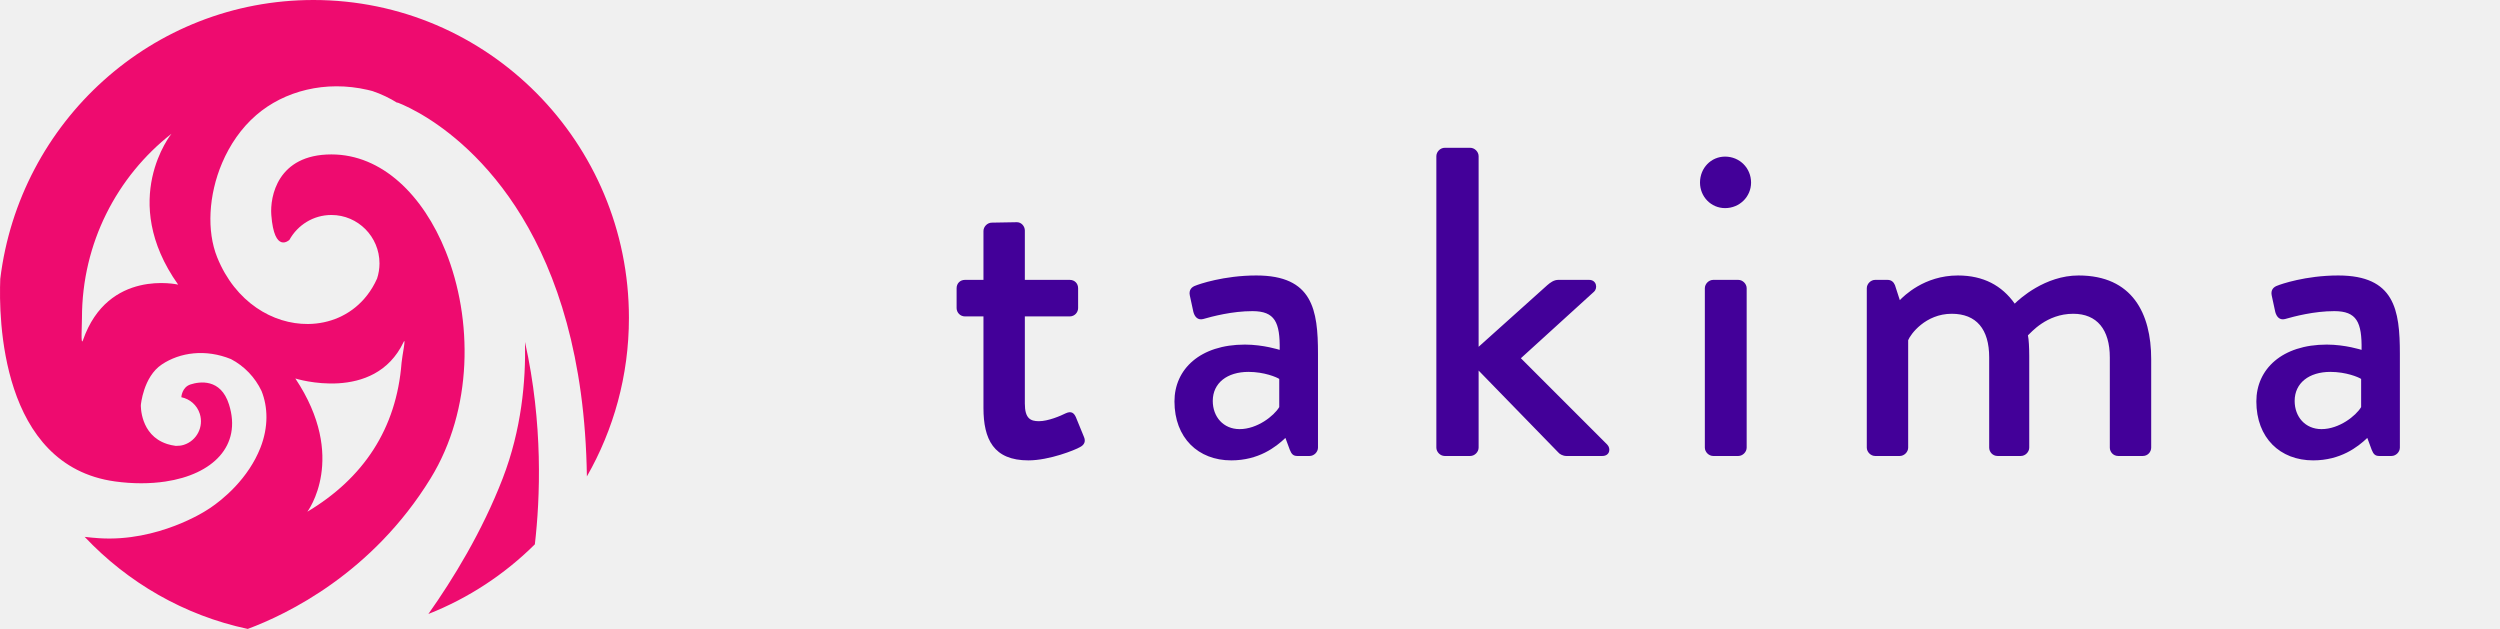
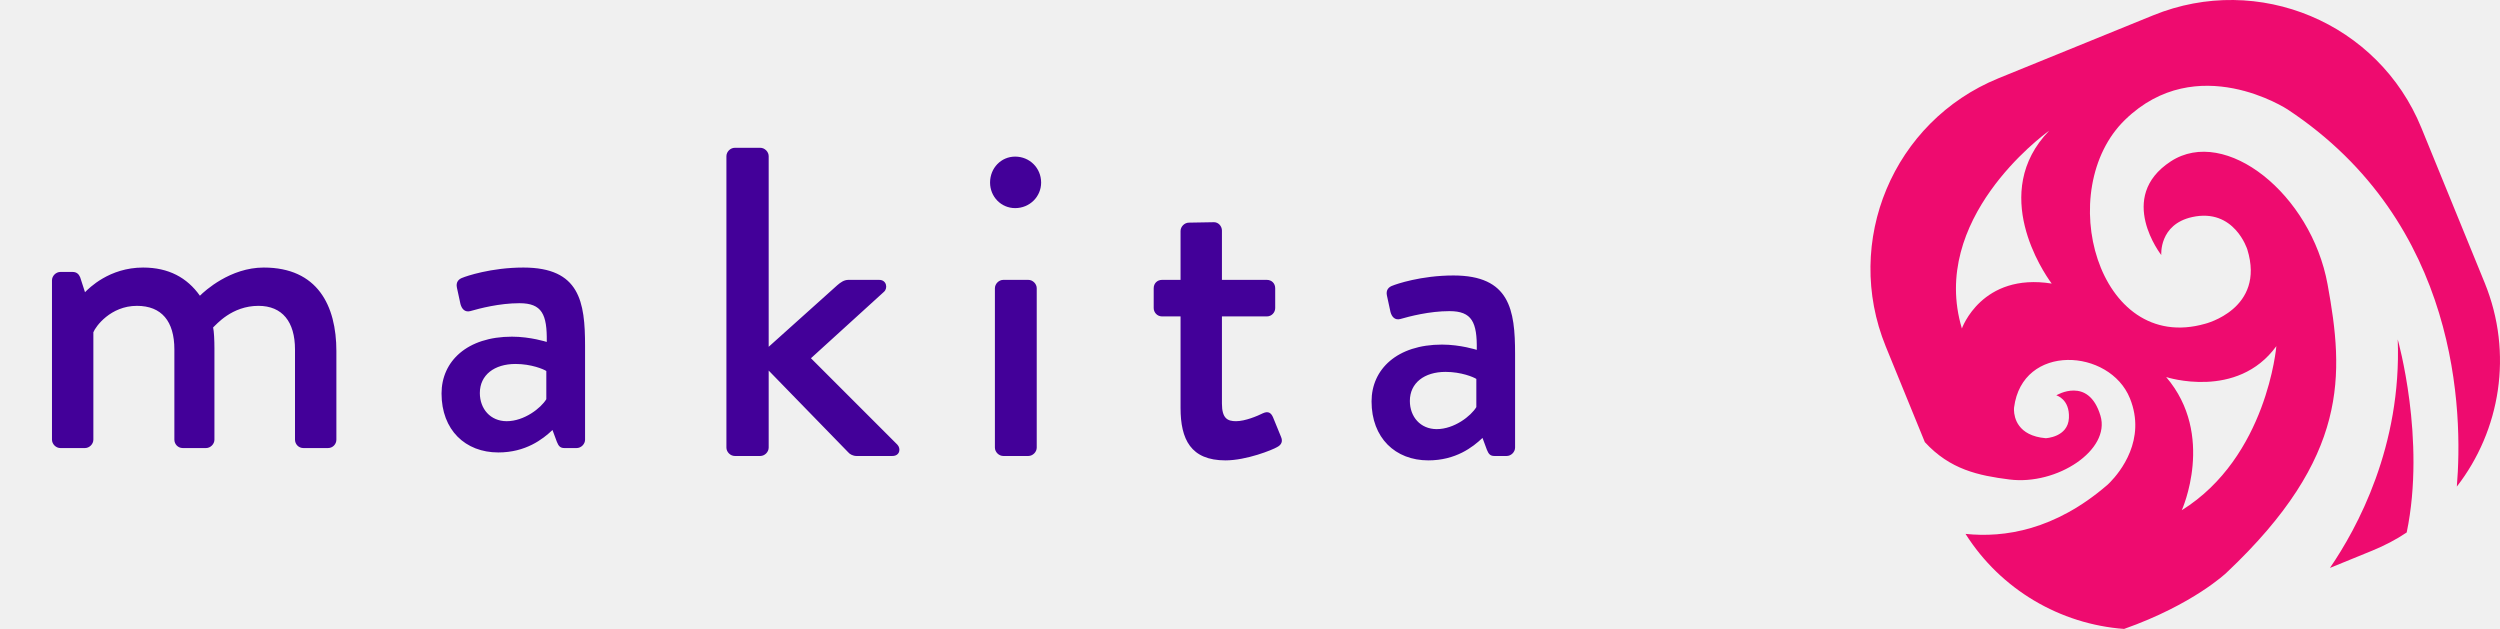
- <svg xmlns="http://www.w3.org/2000/svg" width="159px" height="40px" viewBox="0 0 159 40" version="1.1">
-   <g id="Logo/Takima/Color" stroke="none" stroke-width="1" fill="none" fill-rule="evenodd">
-     <path d="M65.404,29.28 C66.748,29.28 68.4,28.608 68.68,28.44 C68.96,28.3 69.072,28.076 68.932,27.768 L68.428,26.536 C68.316,26.284 68.148,26.116 67.784,26.284 C67.448,26.452 66.664,26.788 66.076,26.788 C65.544,26.788 65.18,26.62 65.18,25.668 L65.18,20.124 L68.036,20.124 C68.344,20.124 68.568,19.872 68.568,19.592 L68.568,18.332 C68.568,18.024 68.344,17.8 68.036,17.8 L65.18,17.8 L65.18,14.664 C65.18,14.384 64.956,14.132 64.676,14.132 L63.08,14.16 C62.8,14.16 62.548,14.412 62.548,14.692 L62.548,17.8 L61.372,17.8 C61.064,17.8 60.84,18.024 60.84,18.332 L60.84,19.592 C60.84,19.872 61.064,20.124 61.372,20.124 L62.548,20.124 L62.548,25.948 C62.548,27.936 63.192,29.28 65.404,29.28 Z M78.308,29.28 C80.044,29.28 81.136,28.44 81.752,27.852 L82.032,28.608 C82.144,28.888 82.256,29 82.508,29 L83.292,29 C83.572,29 83.824,28.748 83.824,28.468 L83.824,22.504 C83.824,19.704 83.488,17.52 79.904,17.52 C77.832,17.52 76.236,18.08 76.04,18.164 C75.788,18.248 75.592,18.444 75.676,18.808 L75.9,19.844 C75.984,20.152 76.18,20.376 76.516,20.292 C77.104,20.124 78.364,19.788 79.652,19.788 C81.08,19.788 81.416,20.488 81.388,22.252 C81.388,22.252 80.352,21.916 79.176,21.916 C76.32,21.916 74.696,23.484 74.696,25.528 C74.696,27.852 76.208,29.28 78.308,29.28 Z M78.84,27.292 C77.804,27.292 77.132,26.508 77.132,25.5 C77.132,24.352 78.056,23.652 79.4,23.652 C80.408,23.652 81.192,23.988 81.36,24.1 L81.36,25.892 C81.024,26.452 79.96,27.292 78.84,27.292 Z M93.508,29 C93.788,29 94.04,28.748 94.04,28.468 L94.04,23.568 L99.108,28.776 C99.192,28.888 99.416,29 99.612,29 L101.908,29 C102.384,29 102.468,28.524 102.216,28.272 L96.728,22.784 L101.376,18.556 C101.628,18.332 101.544,17.8 101.068,17.8 L99.108,17.8 C98.828,17.8 98.604,17.968 98.408,18.136 L94.04,22.056 L94.04,9.932 C94.04,9.652 93.788,9.4 93.508,9.4 L91.884,9.4 C91.604,9.4 91.352,9.652 91.352,9.932 L91.352,28.468 C91.352,28.748 91.604,29 91.884,29 L93.508,29 Z M109.716,13.236 C110.64,13.236 111.368,12.508 111.368,11.612 C111.368,10.688 110.64,9.96 109.716,9.96 C108.82,9.96 108.12,10.688 108.12,11.612 C108.12,12.508 108.82,13.236 109.716,13.236 Z M110.556,29 C110.836,29 111.088,28.748 111.088,28.468 L111.088,18.332 C111.088,18.052 110.836,17.8 110.556,17.8 L108.96,17.8 C108.68,17.8 108.428,18.052 108.428,18.332 L108.428,28.468 C108.428,28.748 108.68,29 108.96,29 L110.556,29 Z M120.828,29 C121.108,29 121.36,28.748 121.36,28.468 L121.36,21.636 C121.5,21.272 122.452,19.956 124.132,19.956 C125.7,19.956 126.512,20.936 126.512,22.728 L126.512,28.468 C126.512,28.748 126.736,29 127.044,29 L128.528,29 C128.808,29 129.06,28.748 129.06,28.468 L129.06,22.672 C129.06,22.112 129.032,21.58 128.976,21.328 C129.172,21.16 130.152,19.956 131.86,19.956 C133.372,19.956 134.184,20.964 134.184,22.728 L134.184,28.468 C134.184,28.748 134.408,29 134.716,29 L136.284,29 C136.592,29 136.816,28.748 136.816,28.468 L136.816,22.84 C136.816,19.928 135.612,17.52 132.196,17.52 C130.068,17.52 128.444,19.004 128.136,19.312 C127.324,18.164 126.148,17.52 124.524,17.52 C122.368,17.52 121.08,18.836 120.828,19.088 L120.52,18.136 C120.436,17.94 120.296,17.8 120.044,17.8 L119.26,17.8 C118.98,17.8 118.728,18.052 118.728,18.332 L118.728,28.468 C118.728,28.748 118.98,29 119.26,29 L120.828,29 Z M147.116,29.28 C148.852,29.28 149.944,28.44 150.56,27.852 L150.84,28.608 C150.952,28.888 151.064,29 151.316,29 L152.1,29 C152.38,29 152.632,28.748 152.632,28.468 L152.632,22.504 C152.632,19.704 152.296,17.52 148.712,17.52 C146.64,17.52 145.044,18.08 144.848,18.164 C144.596,18.248 144.4,18.444 144.484,18.808 L144.708,19.844 C144.792,20.152 144.988,20.376 145.324,20.292 C145.912,20.124 147.172,19.788 148.46,19.788 C149.888,19.788 150.224,20.488 150.196,22.252 C150.196,22.252 149.16,21.916 147.984,21.916 C145.128,21.916 143.504,23.484 143.504,25.528 C143.504,27.852 145.016,29.28 147.116,29.28 Z M147.648,27.292 C146.612,27.292 145.94,26.508 145.94,25.5 C145.94,24.352 146.864,23.652 148.208,23.652 C149.216,23.652 150,23.988 150.168,24.1 L150.168,25.892 C149.832,26.452 148.768,27.292 147.648,27.292 Z" id="takima" fill="#430099" fill-rule="nonzero" />
-     <path d="M26.645,7.183 C25.792,6.697 25.25,6.511 25.25,6.511 C25.264,6.525 25.277,6.539 25.29,6.553 C24.789,6.24 24.252,5.981 23.684,5.79 L23.684,5.79 L23.385,5.716 C20.703,5.097 18.078,5.781 16.299,7.318 C15.339,8.147 14.617,9.213 14.129,10.358 L14.129,10.358 L14.227,10.112 L14.227,10.112 L14.129,10.358 C13.257,12.404 13.141,14.704 13.814,16.369 C14.97,19.227 17.361,20.626 19.592,20.606 C20.948,20.594 22.243,20.057 23.166,19 L23.166,19 L23.353,18.773 C23.595,18.461 23.807,18.11 23.981,17.717 L23.981,17.717 L23.982,17.716 C24.08,17.413 24.136,17.09 24.136,16.754 C24.136,15.053 22.766,13.673 21.078,13.673 C19.928,13.673 18.929,14.312 18.407,15.256 L18.407,15.256 C18.405,15.256 17.446,16.176 17.255,13.673 C17.167,12.521 17.637,9.821 21.078,9.821 C24.293,9.821 26.912,12.413 28.349,15.995 C30.072,20.292 30.095,26.016 27.385,30.427 C23.675,36.465 18.262,39.068 15.756,40 C11.716,39.139 8.128,37.052 5.386,34.145 C5.704,34.182 6.012,34.212 6.306,34.231 C10.061,34.474 13.11,32.471 13.11,32.471 C13.11,32.471 14.73,31.541 15.88,29.785 C16.137,29.393 16.371,28.961 16.558,28.489 C17.088,27.146 17.036,25.88 16.636,24.872 C16.224,23.999 15.54,23.284 14.691,22.839 C13.072,22.182 11.449,22.407 10.291,23.18 C9.108,23.969 8.958,25.767 8.958,25.767 C8.958,25.767 8.897,27.671 10.611,28.231 C10.615,28.232 10.619,28.234 10.622,28.236 C10.788,28.288 10.969,28.332 11.171,28.357 L11.171,28.357 L11.207,28.357 C11.368,28.359 11.531,28.343 11.693,28.291 C12.514,28.029 12.968,27.147 12.708,26.32 C12.532,25.758 12.069,25.373 11.533,25.263 L11.533,25.263 C11.534,25.256 11.563,24.627 12.12,24.449 C12.677,24.271 14.036,24.043 14.566,25.727 C15.391,28.353 13.536,30.177 10.512,30.627 C9.549,30.769 8.468,30.778 7.316,30.62 C0.021,29.617 -0.083,20.216 0.017,17.74 C1.232,7.743 9.681,1.0658141e-13 19.931,1.0658141e-13 C31.015,1.0658141e-13 40,9.053 40,20.22 C40,23.893 39.024,27.332 37.326,30.301 C37.109,15.07 30.04,9.18 26.82,7.284 L26.82,7.284 Z M33.39,21.75 C34.548,26.963 34.356,31.68 34.017,34.619 C32.097,36.526 29.798,38.042 27.244,39.05 C28.802,36.846 30.661,33.823 31.972,30.427 C33.168,27.328 33.447,24.23 33.39,21.75 Z M25.539,23.076 C25.572,22.657 25.844,21.386 25.665,21.761 C23.802,25.658 18.784,24.072 18.784,24.072 C22.145,29.113 19.548,32.545 19.548,32.545 C23.109,30.419 25.216,27.272 25.539,23.076 Z M10.905,8.507 C7.442,11.22 5.213,15.458 5.213,20.22 C5.213,20.696 5.125,22.069 5.279,21.629 C6.873,17.069 11.33,18.102 11.33,18.102 C7.507,12.71 10.905,8.507 10.905,8.507 Z M23.982,17.716 C23.982,17.716 23.982,17.717 23.981,17.717 C23.982,17.717 23.982,17.716 23.982,17.716" id="Combined-Shape" fill="#EE0B6F" />
+ <svg xmlns="http://www.w3.org/2000/svg" width="159" height="40" viewBox="0 0 159 40" fill="none">
+   <g clip-path="url(#clip0_1_7)">
+     <path d="M77.939 29.28C79.283 29.28 80.935 28.608 81.215 28.44C81.495 28.3 81.607 28.076 81.467 27.768L80.963 26.536C80.851 26.284 80.683 26.116 80.319 26.284C79.983 26.452 79.199 26.788 78.611 26.788C78.079 26.788 77.715 26.62 77.715 25.668V20.124H80.571C80.879 20.124 81.103 19.872 81.103 19.592V18.332C81.103 18.024 80.879 17.8 80.571 17.8H77.715V14.664C77.715 14.384 77.491 14.132 77.211 14.132L75.615 14.16C75.335 14.16 75.083 14.412 75.083 14.692V17.8H73.907C73.599 17.8 73.375 18.024 73.375 18.332V19.592C73.375 19.872 73.599 20.124 73.907 20.124H75.083V25.948C75.083 27.936 75.727 29.28 77.939 29.28ZM90.843 29.28C92.579 29.28 93.671 28.44 94.287 27.852L94.567 28.608C94.679 28.888 94.791 29 95.043 29H95.827C96.107 29 96.359 28.748 96.359 28.468V22.504C96.359 19.704 96.023 17.52 92.439 17.52C90.367 17.52 88.771 18.08 88.575 18.164C88.323 18.248 88.127 18.444 88.211 18.808L88.435 19.844C88.519 20.152 88.715 20.376 89.051 20.292C89.639 20.124 90.899 19.788 92.187 19.788C93.615 19.788 93.951 20.488 93.923 22.252C93.923 22.252 92.887 21.916 91.711 21.916C88.855 21.916 87.231 23.484 87.231 25.528C87.231 27.852 88.743 29.28 90.843 29.28ZM91.375 27.292C90.339 27.292 89.667 26.508 89.667 25.5C89.667 24.352 90.591 23.652 91.935 23.652C92.943 23.652 93.727 23.988 93.895 24.1V25.892C93.559 26.452 92.495 27.292 91.375 27.292ZM48.356 29C48.636 29 48.888 28.748 48.888 28.468V23.568L53.956 28.776C54.04 28.888 54.264 29 54.46 29H56.756C57.232 29 57.316 28.524 57.064 28.272L51.576 22.784L56.224 18.556C56.476 18.332 56.392 17.8 55.916 17.8H53.956C53.676 17.8 53.452 17.968 53.256 18.136L48.888 22.056V9.932C48.888 9.652 48.636 9.4 48.356 9.4H46.732C46.452 9.4 46.2 9.652 46.2 9.932V28.468C46.2 28.748 46.452 29 46.732 29H48.356ZM64.564 13.236C65.488 13.236 66.216 12.508 66.216 11.612C66.216 10.688 65.488 9.96 64.564 9.96C63.668 9.96 62.968 10.688 62.968 11.612C62.968 12.508 63.668 13.236 64.564 13.236ZM65.404 29C65.684 29 65.936 28.748 65.936 28.468V18.332C65.936 18.052 65.684 17.8 65.404 17.8H63.808C63.528 17.8 63.276 18.052 63.276 18.332V28.468C63.276 28.748 63.528 29 63.808 29H65.404ZM5.406 28.496C5.686 28.496 5.938 28.244 5.938 27.964V21.132C6.078 20.768 7.03 19.452 8.71 19.452C10.278 19.452 11.09 20.432 11.09 22.224V27.964C11.09 28.244 11.314 28.496 11.622 28.496H13.106C13.386 28.496 13.638 28.244 13.638 27.964V22.168C13.638 21.608 13.61 21.076 13.554 20.824C13.75 20.656 14.73 19.452 16.438 19.452C17.95 19.452 18.762 20.46 18.762 22.224V27.964C18.762 28.244 18.986 28.496 19.294 28.496H20.862C21.17 28.496 21.394 28.244 21.394 27.964V22.336C21.394 19.424 20.19 17.016 16.774 17.016C14.646 17.016 13.022 18.5 12.714 18.808C11.902 17.66 10.726 17.016 9.102 17.016C6.946 17.016 5.658 18.332 5.406 18.584L5.098 17.632C5.014 17.436 4.874 17.296 4.622 17.296H3.838C3.558 17.296 3.306 17.548 3.306 17.828V27.964C3.306 28.244 3.558 28.496 3.838 28.496H5.406ZM31.694 28.776C33.43 28.776 34.522 27.936 35.138 27.348L35.418 28.104C35.53 28.384 35.642 28.496 35.894 28.496H36.678C36.958 28.496 37.21 28.244 37.21 27.964V22C37.21 19.2 36.874 17.016 33.29 17.016C31.218 17.016 29.622 17.576 29.426 17.66C29.174 17.744 28.978 17.94 29.062 18.304L29.286 19.34C29.37 19.648 29.566 19.872 29.902 19.788C30.49 19.62 31.75 19.284 33.038 19.284C34.466 19.284 34.802 19.984 34.774 21.748C34.774 21.748 33.738 21.412 32.562 21.412C29.706 21.412 28.082 22.98 28.082 25.024C28.082 27.348 29.594 28.776 31.694 28.776ZM32.226 26.788C31.19 26.788 30.518 26.004 30.518 24.996C30.518 23.848 31.442 23.148 32.786 23.148C33.794 23.148 34.578 23.484 34.746 23.596V25.388C34.41 25.948 33.346 26.788 32.226 26.788Z" fill="#430099" />
+     <path d="M136.946 0.973C143.633 -1.754 151.272 1.444 153.999 8.131L158.029 17.995C159.853 22.477 159.021 27.379 156.254 30.948C156.645 26.286 156.445 14.196 145.488 6.958C145.488 6.958 139.733 3.179 135.162 7.61C130.581 12.041 133.388 22.547 140.245 20.592C140.245 20.592 144.094 19.649 142.931 15.87C142.931 15.87 142.109 13.214 139.423 13.805C137.297 14.276 137.458 16.221 137.458 16.221C137.458 16.221 134.571 12.542 138.059 10.266C141.538 7.991 146.991 12.351 148.034 18.086C149.077 23.81 149.427 29.053 141.598 36.431C141.598 36.431 139.493 38.446 135.092 40C131.032 39.699 127.252 37.504 125.007 33.955C127.473 34.216 130.691 33.714 134.009 30.857C134.009 30.857 134.05 30.822 134.119 30.755L134.215 30.659C134.826 30.029 136.527 27.961 135.463 25.334C134.18 22.156 128.616 21.805 128.094 25.925C128.094 25.925 128.091 25.954 128.09 26.006L128.09 26.098C128.104 26.546 128.315 27.716 130.109 27.87C130.109 27.87 131.523 27.81 131.583 26.587C131.643 25.374 130.781 25.143 130.781 25.143C130.781 25.143 132.826 23.9 133.588 26.436C134.25 28.622 130.821 30.877 127.804 30.496C125.829 30.246 124.024 29.865 122.42 28.12L119.934 22.035C117.207 15.349 120.405 7.72 127.092 4.983L136.946 0.973ZM152.495 21.584C152.495 21.584 154.299 27.93 153.066 33.865C152.395 34.316 151.663 34.697 150.881 35.018L148.184 36.12C149.919 33.584 152.756 28.381 152.495 21.584ZM144.776 22.015C142.28 25.454 137.768 23.98 137.768 23.98C140.926 27.669 138.761 32.451 138.761 32.451C144.194 29.063 144.776 22.015 144.776 22.015ZM130.33 8.311L130.31 8.326C129.879 8.637 122.695 13.958 124.776 20.893C124.776 20.893 126.029 17.324 130.49 18.035C130.49 18.035 130.486 18.03 130.478 18.019L130.442 17.971C129.984 17.341 126.5 12.255 130.33 8.311Z" fill="#EE0B6F" />
  </g>
+   <defs>
+     <clipPath id="clip0_1_7">
+       <rect width="159" height="40" fill="white" />
+     </clipPath>
+   </defs>
</svg>
